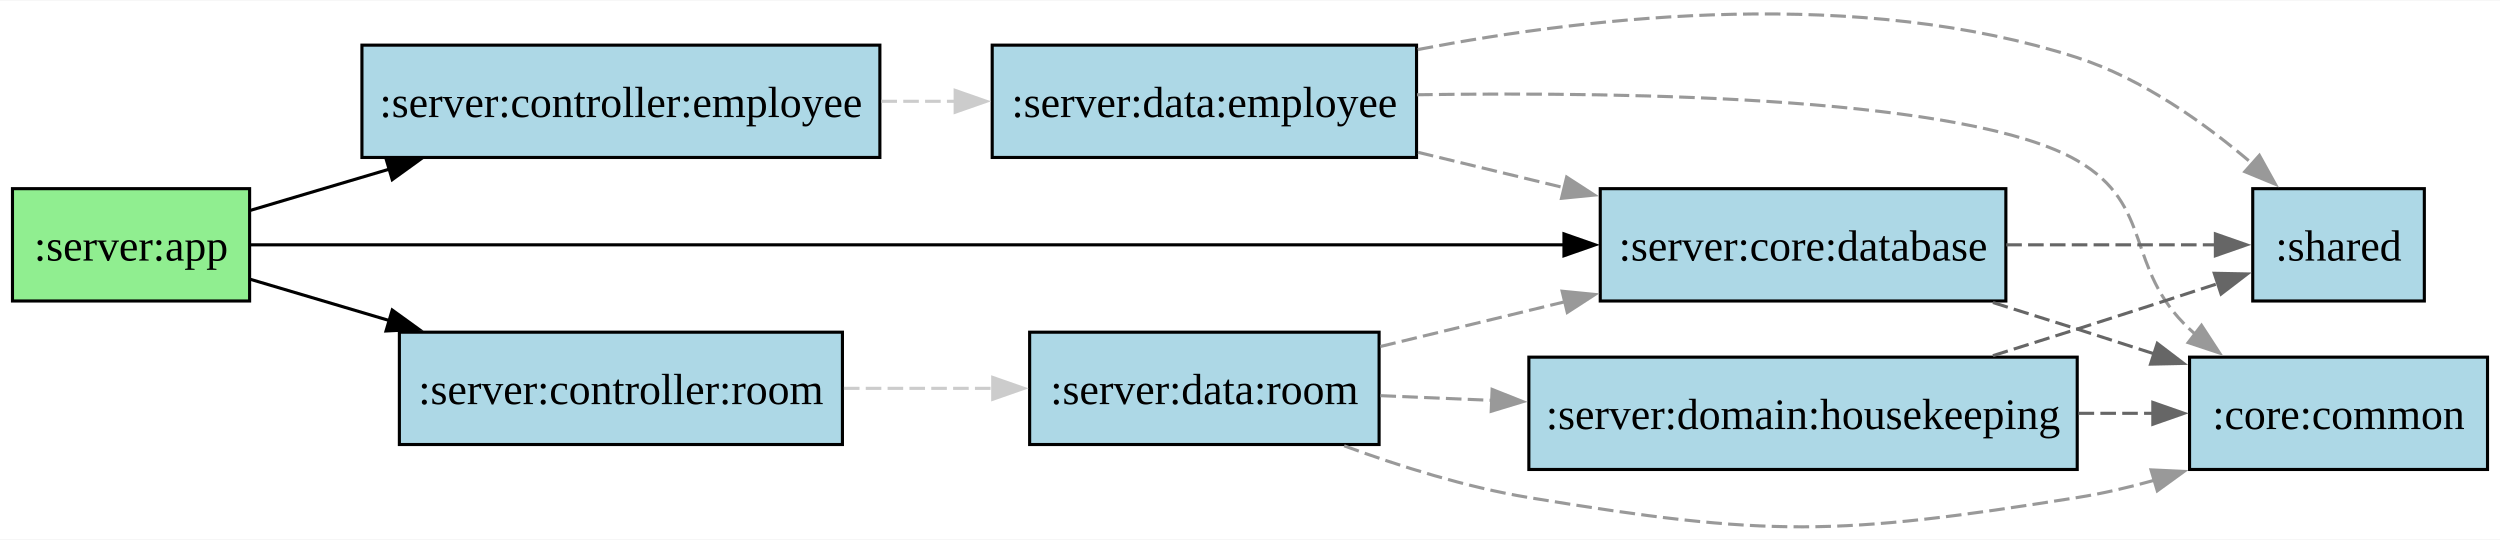
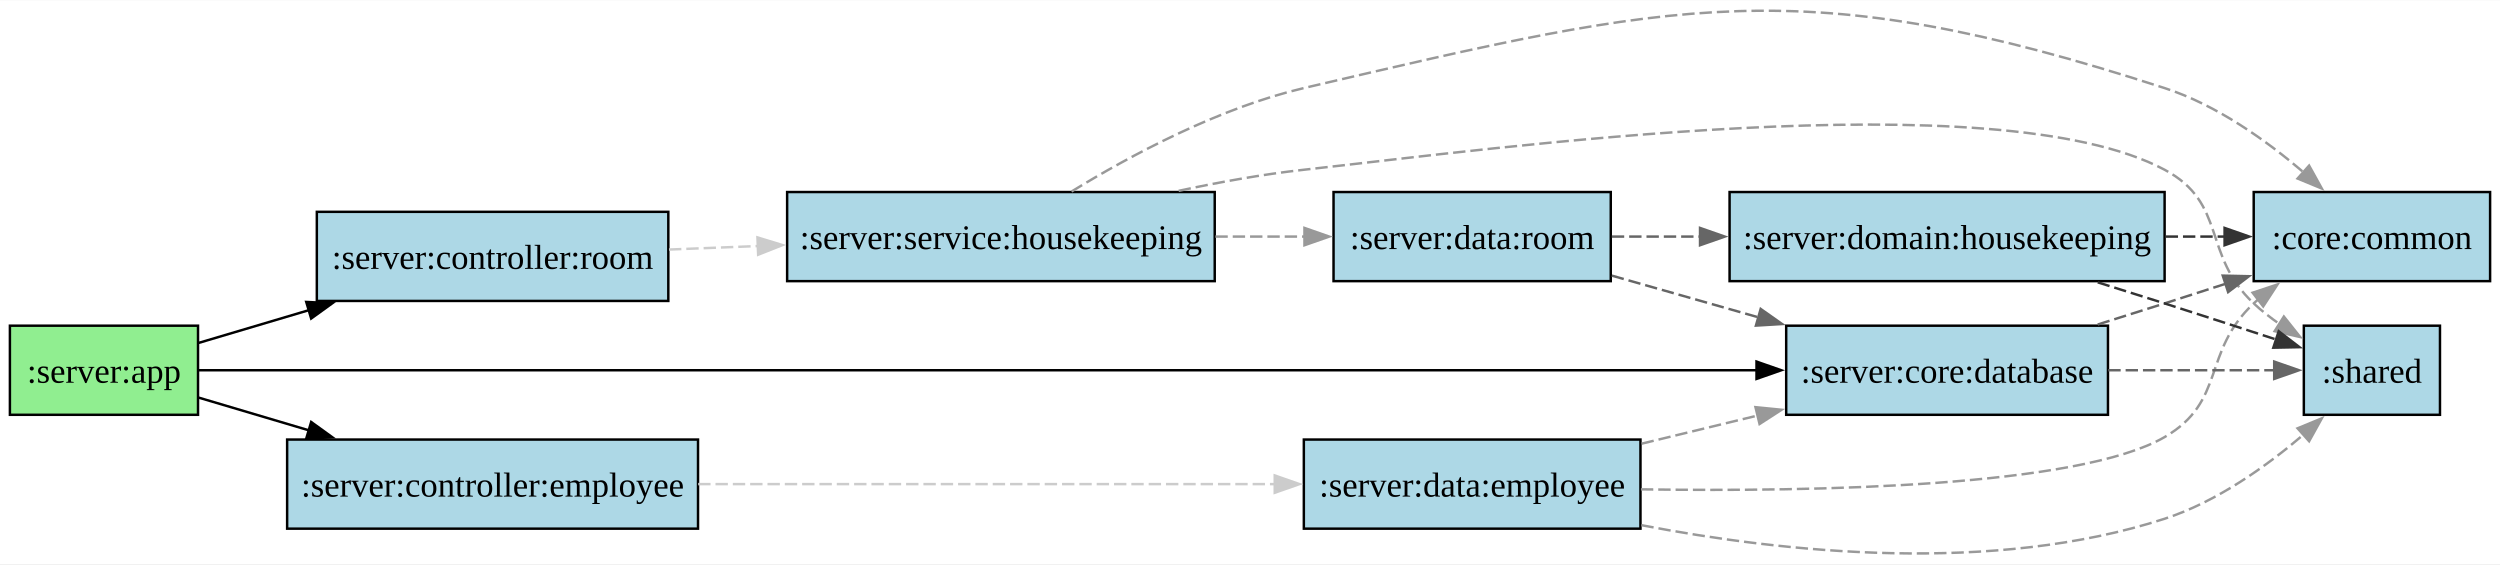
- <svg xmlns="http://www.w3.org/2000/svg" width="1068" height="173pt" viewBox="0 0 801.25 172.7">
+ <svg xmlns="http://www.w3.org/2000/svg" width="1010pt" height="304" viewBox="0 0 1010 227.76">
  <g class="graph">
-     <path fill="#fff" d="M0 172.7V0h801.25v172.7z" />
+     <path fill="#fff" d="M0 227.76V0h1010v227.76z" />
    <g class="node">
-       <path fill="#90ee90" stroke="#000" d="M80 60.29H4v36h76z" />
-       <text x="38" y="-85.36" font-family="Times New Roman,serif" font-size="14" text-anchor="middle" transform="translate(4 168.7)">:server:app</text>
+       <path fill="#90ee90" stroke="#000" d="M80 131.46H4v36h76z" />
+       <text x="38" y="-69.25" font-family="Times New Roman,serif" font-size="14" text-anchor="middle" transform="translate(4 223.76)">:server:app</text>
    </g>
    <g class="node">
-       <path fill="#add8e6" stroke="#000" d="M282 14.29H116v36h166z" />
-       <text x="195" y="-131.36" font-family="Times New Roman,serif" font-size="14" text-anchor="middle" transform="translate(4 168.7)">:server:controller:employee</text>
+       <path fill="#add8e6" stroke="#000" d="M282 177.46H116v36h166z" />
+       <text x="195" y="-23.25" font-family="Times New Roman,serif" font-size="14" text-anchor="middle" transform="translate(4 223.76)">:server:controller:employee</text>
    </g>
    <g stroke="#000" class="edge">
-       <path fill="none" d="M80.13 67.28c13.53-4.02 29.35-8.71 44.91-13.33" />
-       <path d="m123.72 50.69 10.58.51-8.59 6.2z" />
+       <path fill="none" d="M80.13 160.48c13.53 4.02 29.35 8.71 44.91 13.33" />
+       <path d="m125.71 170.36 8.59 6.2-10.58.51z" />
    </g>
    <g class="node">
-       <path fill="#add8e6" stroke="#000" d="M642.88 60.29h-130v36h130z" />
-       <text x="573.88" y="-85.36" font-family="Times New Roman,serif" font-size="14" text-anchor="middle" transform="translate(4 168.7)">:server:core:database</text>
+       <path fill="#add8e6" stroke="#000" d="M851.62 131.46h-130v36h130z" />
+       <text x="782.62" y="-69.25" font-family="Times New Roman,serif" font-size="14" text-anchor="middle" transform="translate(4 223.76)">:server:core:database</text>
    </g>
    <g stroke="#000" class="edge">
-       <path fill="none" d="M80.12 78.29h421.39" />
-       <path d="m501.25 74.79 10 3.5-10 3.5z" />
+       <path fill="none" d="M80.34 149.46h629.38" />
+       <path d="m709.63 145.96 10 3.5-10 3.5z" />
    </g>
    <g class="node">
-       <path fill="#add8e6" stroke="#000" d="M270 106.29H128v36h142z" />
-       <text x="195" y="-39.36" font-family="Times New Roman,serif" font-size="14" text-anchor="middle" transform="translate(4 168.7)">:server:controller:room</text>
+       <path fill="#add8e6" stroke="#000" d="M270 85.46H128v36h142z" />
+       <text x="195" y="-115.25" font-family="Times New Roman,serif" font-size="14" text-anchor="middle" transform="translate(4 223.76)">:server:controller:room</text>
    </g>
    <g stroke="#000" class="edge">
-       <path fill="none" d="M80.13 89.31c13.53 4.02 29.35 8.71 44.91 13.33" />
-       <path d="m125.71 99.19 8.59 6.2-10.58.51z" />
+       <path fill="none" d="M80.13 138.45c13.53-4.02 29.35-8.72 44.91-13.34" />
+       <path d="m123.72 121.86 10.58.51-8.59 6.2z" />
    </g>
    <g class="node">
-       <path fill="#add8e6" stroke="#000" d="M454 14.29H318v36h136z" />
-       <text x="382" y="-131.36" font-family="Times New Roman,serif" font-size="14" text-anchor="middle" transform="translate(4 168.7)">:server:data:employee</text>
+       <path fill="#add8e6" stroke="#000" d="M490.75 77.46H318v36h172.75z" />
+       <text x="400.38" y="-123.25" font-family="Times New Roman,serif" font-size="14" text-anchor="middle" transform="translate(4 223.76)">:server:service:housekeeping</text>
+     </g>
+     <g class="node">
+       <path fill="#add8e6" stroke="#000" d="M1006 77.46h-95.5v36h95.5z" />
+       <text x="954.25" y="-123.25" font-family="Times New Roman,serif" font-size="14" text-anchor="middle" transform="translate(4 223.76)">:core:common</text>
+     </g>
+     <g stroke="#999" class="edge">
+       <path fill="none" stroke-dasharray="5,2" d="M432.91 77.25c23.74-14.54 59.51-33.76 93.84-41.79 150.5-35.16 200.74-47.69 347.75 0 21.02 6.82 41.18 21.21 56.33 34.19" />
+       <path fill="#999" d="m932.88 66.78 5.14 9.27-9.8-4.04z" />
+     </g>
+     <g class="node">
+       <path fill="#add8e6" stroke="#000" d="M650.75 77.46h-112v36h112z" />
+       <text x="590.75" y="-123.25" font-family="Times New Roman,serif" font-size="14" text-anchor="middle" transform="translate(4 223.76)">:server:data:room</text>
+     </g>
+     <g stroke="#999" class="edge">
+       <path fill="none" stroke-dasharray="5,2" d="M491.02 95.46h36.06" />
+       <path fill="#999" d="m527 91.96 10 3.5-10 3.5z" />
+     </g>
+     <g class="node">
+       <path fill="#add8e6" stroke="#000" d="M985.75 131.46h-55v36h55z" />
+       <text x="954.25" y="-69.25" font-family="Times New Roman,serif" font-size="14" text-anchor="middle" transform="translate(4 223.76)">:shared</text>
+     </g>
+     <g stroke="#999" class="edge">
+       <path fill="none" stroke-dasharray="5,2" d="M476.18 76.98c16.48-3.54 34.05-6.7 50.57-8.52 76.82-8.44 279.62-36.46 347.75 0 25.43 13.61 14.96 34.27 36 54 3.22 3.02 6.83 5.84 10.58 8.43" />
+       <path fill="#999" d="m922.68 127.76 6.6 8.29-10.33-2.37z" />
+     </g>
+     <g class="node">
+       <path fill="#add8e6" stroke="#000" d="M662.75 177.46h-136v36h136z" />
+       <text x="590.75" y="-23.25" font-family="Times New Roman,serif" font-size="14" text-anchor="middle" transform="translate(4 223.76)">:server:data:employee</text>
    </g>
    <g stroke="#ccc" class="edge">
-       <path fill="none" stroke-dasharray="5,2" d="M282.49 32.29h23.76" />
-       <path fill="#ccc" d="m306.13 28.79 10 3.5-10 3.5z" />
+       <path fill="none" stroke-dasharray="5,2" d="M282.06 195.46h233.03" />
+       <path fill="#ccc" d="m514.99 191.96 10 3.5-10 3.5z" />
    </g>
    <g stroke="#999" class="edge">
-       <path fill="none" stroke-dasharray="5,2" d="M454.48 48.64c15.18 3.68 31.39 7.61 46.87 11.36" />
-       <path fill="#999" d="m502.11 56.58 8.9 5.76-10.55 1.04z" />
+       <path fill="none" stroke-dasharray="5,2" d="M662.93 197.57c70.84 1.06 176.9-1 211.57-21.11 24.95-14.46 14.96-34.27 36-54q.93-.855 1.89-1.71" />
+       <path fill="#999" d="m910.06 118.13 10.05-3.33-5.78 8.88z" />
+     </g>
+     <g stroke="#999" class="edge">
+       <path fill="none" stroke-dasharray="5,2" d="M663.23 179.12c15.18-3.68 31.39-7.61 46.87-11.36" />
+       <path fill="#999" d="m709.21 164.37 10.55 1.05-8.9 5.76z" />
+     </g>
+     <g stroke="#999" class="edge">
+       <path fill="none" stroke-dasharray="5,2" d="M663.13 212.05c57.58 11.09 141.89 19.95 211.37-2.59 21.02-6.82 41.18-21.2 56.33-34.18" />
+       <path fill="#999" d="m928.22 172.92 9.8-4.04-5.14 9.26z" />
+     </g>
+     <g stroke="#666" class="edge">
+       <path fill="none" stroke-dasharray="5,2" d="M847.48 130.98c9.06-2.83 18.29-5.74 27.02-8.52 8.01-2.55 16.45-5.27 24.74-7.96" />
+       <path fill="#666" d="m897.99 111.23 10.6.24-8.43 6.42z" />
+     </g>
+     <g stroke="#666" class="edge">
+       <path fill="none" stroke-dasharray="5,2" d="M851.75 149.46h67.19" />
+       <path fill="#666" d="m918.78 145.96 10 3.5-10 3.5z" />
    </g>
    <g class="node">
-       <path fill="#add8e6" stroke="#000" d="M797.25 114.29h-95.5v36h95.5z" />
-       <text x="745.5" y="-31.36" font-family="Times New Roman,serif" font-size="14" text-anchor="middle" transform="translate(4 168.7)">:core:common</text>
+       <path fill="#add8e6" stroke="#000" d="M874.5 77.46H698.75v36H874.5z" />
+       <text x="782.62" y="-123.25" font-family="Times New Roman,serif" font-size="14" text-anchor="middle" transform="translate(4 223.76)">:server:domain:housekeeping</text>
    </g>
-     <g stroke="#999" class="edge">
-       <path fill="none" stroke-dasharray="5,2" d="M454.18 30.19c70.84-1.06 176.9 1 211.57 21.1 24.95 14.47 14.96 34.27 36 54q.93.87 1.89 1.71" />
-       <path fill="#999" d="m705.58 104.08 5.78 8.88-10.05-3.33z" />
+     <g stroke="#333" class="edge">
+       <path fill="none" stroke-dasharray="5,2" d="M874.92 95.46h23.87" />
+       <path fill="#333" d="m898.73 91.96 10 3.5-10 3.5z" />
    </g>
-     <g class="node">
-       <path fill="#add8e6" stroke="#000" d="M777 60.29h-55v36h55z" />
-       <text x="745.5" y="-85.36" font-family="Times New Roman,serif" font-size="14" text-anchor="middle" transform="translate(4 168.7)">:shared</text>
-     </g>
-     <g stroke="#999" class="edge">
-       <path fill="none" stroke-dasharray="5,2" d="M454.38 15.71c57.58-11.09 141.89-19.95 211.37 2.58 21.02 6.82 41.18 21.21 56.33 34.19" />
-       <path fill="#999" d="m724.13 49.61 5.14 9.27-9.8-4.04z" />
+     <g stroke="#333" class="edge">
+       <path fill="none" stroke-dasharray="5,2" d="M847.48 113.94c9.06 2.84 18.29 5.74 27.02 8.52 14.77 4.71 30.99 9.98 45.13 14.6" />
+       <path fill="#333" d="m920.6 133.7 8.41 6.44-10.59.21z" />
    </g>
    <g stroke="#666" class="edge">
-       <path fill="none" stroke-dasharray="5,2" d="M638.73 96.78c9.06 2.83 18.29 5.73 27.02 8.51 8.01 2.56 16.45 5.27 24.74 7.96" />
-       <path fill="#666" d="m691.41 109.87 8.43 6.42-10.6.24z" />
+       <path fill="none" stroke-dasharray="5,2" d="M651.18 111.23c18.56 5.28 39.58 11.25 59.39 16.89" />
+       <path fill="#666" d="m711.31 124.69 8.66 6.1-10.58.63z" />
    </g>
    <g stroke="#666" class="edge">
-       <path fill="none" stroke-dasharray="5,2" d="M643 78.29h67.19" />
-       <path fill="#666" d="m710.03 74.79 10 3.5-10 3.5z" />
-     </g>
-     <g class="node">
-       <path fill="#add8e6" stroke="#000" d="M442 106.29H330v36h112z" />
-       <text x="382" y="-39.36" font-family="Times New Roman,serif" font-size="14" text-anchor="middle" transform="translate(4 168.7)">:server:data:room</text>
+       <path fill="none" stroke-dasharray="5,2" d="M651.18 95.46h35.85" />
+       <path fill="#666" d="m686.81 91.96 10 3.5-10 3.5z" />
    </g>
    <g stroke="#ccc" class="edge">
-       <path fill="none" stroke-dasharray="5,2" d="M270.47 124.29h48.07" />
-       <path fill="#ccc" d="m318.17 120.79 10 3.5-10 3.5z" />
-     </g>
-     <g stroke="#999" class="edge">
-       <path fill="none" stroke-dasharray="5,2" d="m442.43 110.87 59.11-14.33" />
-       <path fill="#999" d="m500.66 93.16 10.54 1.04-8.89 5.76z" />
-     </g>
-     <g class="node">
-       <path fill="#add8e6" stroke="#000" d="M665.75 114.29H490v36h175.75z" />
-       <text x="573.88" y="-31.36" font-family="Times New Roman,serif" font-size="14" text-anchor="middle" transform="translate(4 168.7)">:server:domain:housekeeping</text>
-     </g>
-     <g stroke="#999" class="edge">
-       <path fill="none" stroke-dasharray="5,2" d="M442.43 126.63c11.31.48 23.54.99 35.85 1.51" />
-       <path fill="#999" d="m478.22 124.63 9.85 3.92-10.14 3.08z" />
-     </g>
-     <g stroke="#999" class="edge">
-       <path fill="none" stroke-dasharray="5,2" d="M430.8 142.71c18 6.63 39.26 13.29 59.2 16.58 77.07 12.74 98.61 12.27 175.75 0 8.11-1.28 16.5-3.24 24.69-5.53" />
-       <path fill="#999" d="m689.4 150.42 10.59.49-8.58 6.22z" />
-     </g>
-     <g stroke="#666" class="edge">
-       <path fill="none" stroke-dasharray="5,2" d="M666.17 132.29h23.87" />
-       <path fill="#666" d="m689.98 128.79 10 3.5-10 3.5z" />
-     </g>
-     <g stroke="#666" class="edge">
-       <path fill="none" stroke-dasharray="5,2" d="M638.73 113.81c9.06-2.83 18.29-5.74 27.02-8.52 14.77-4.7 30.99-9.97 45.13-14.6" />
-       <path fill="#666" d="m709.67 87.41 10.59.21-8.41 6.44z" />
+       <path fill="none" stroke-dasharray="5,2" d="M270.27 100.7c11.7-.46 24-.95 36.21-1.43" />
+       <path fill="#ccc" d="m306.01 95.79 10.13 3.1-9.85 3.9z" />
    </g>
  </g>
</svg>
